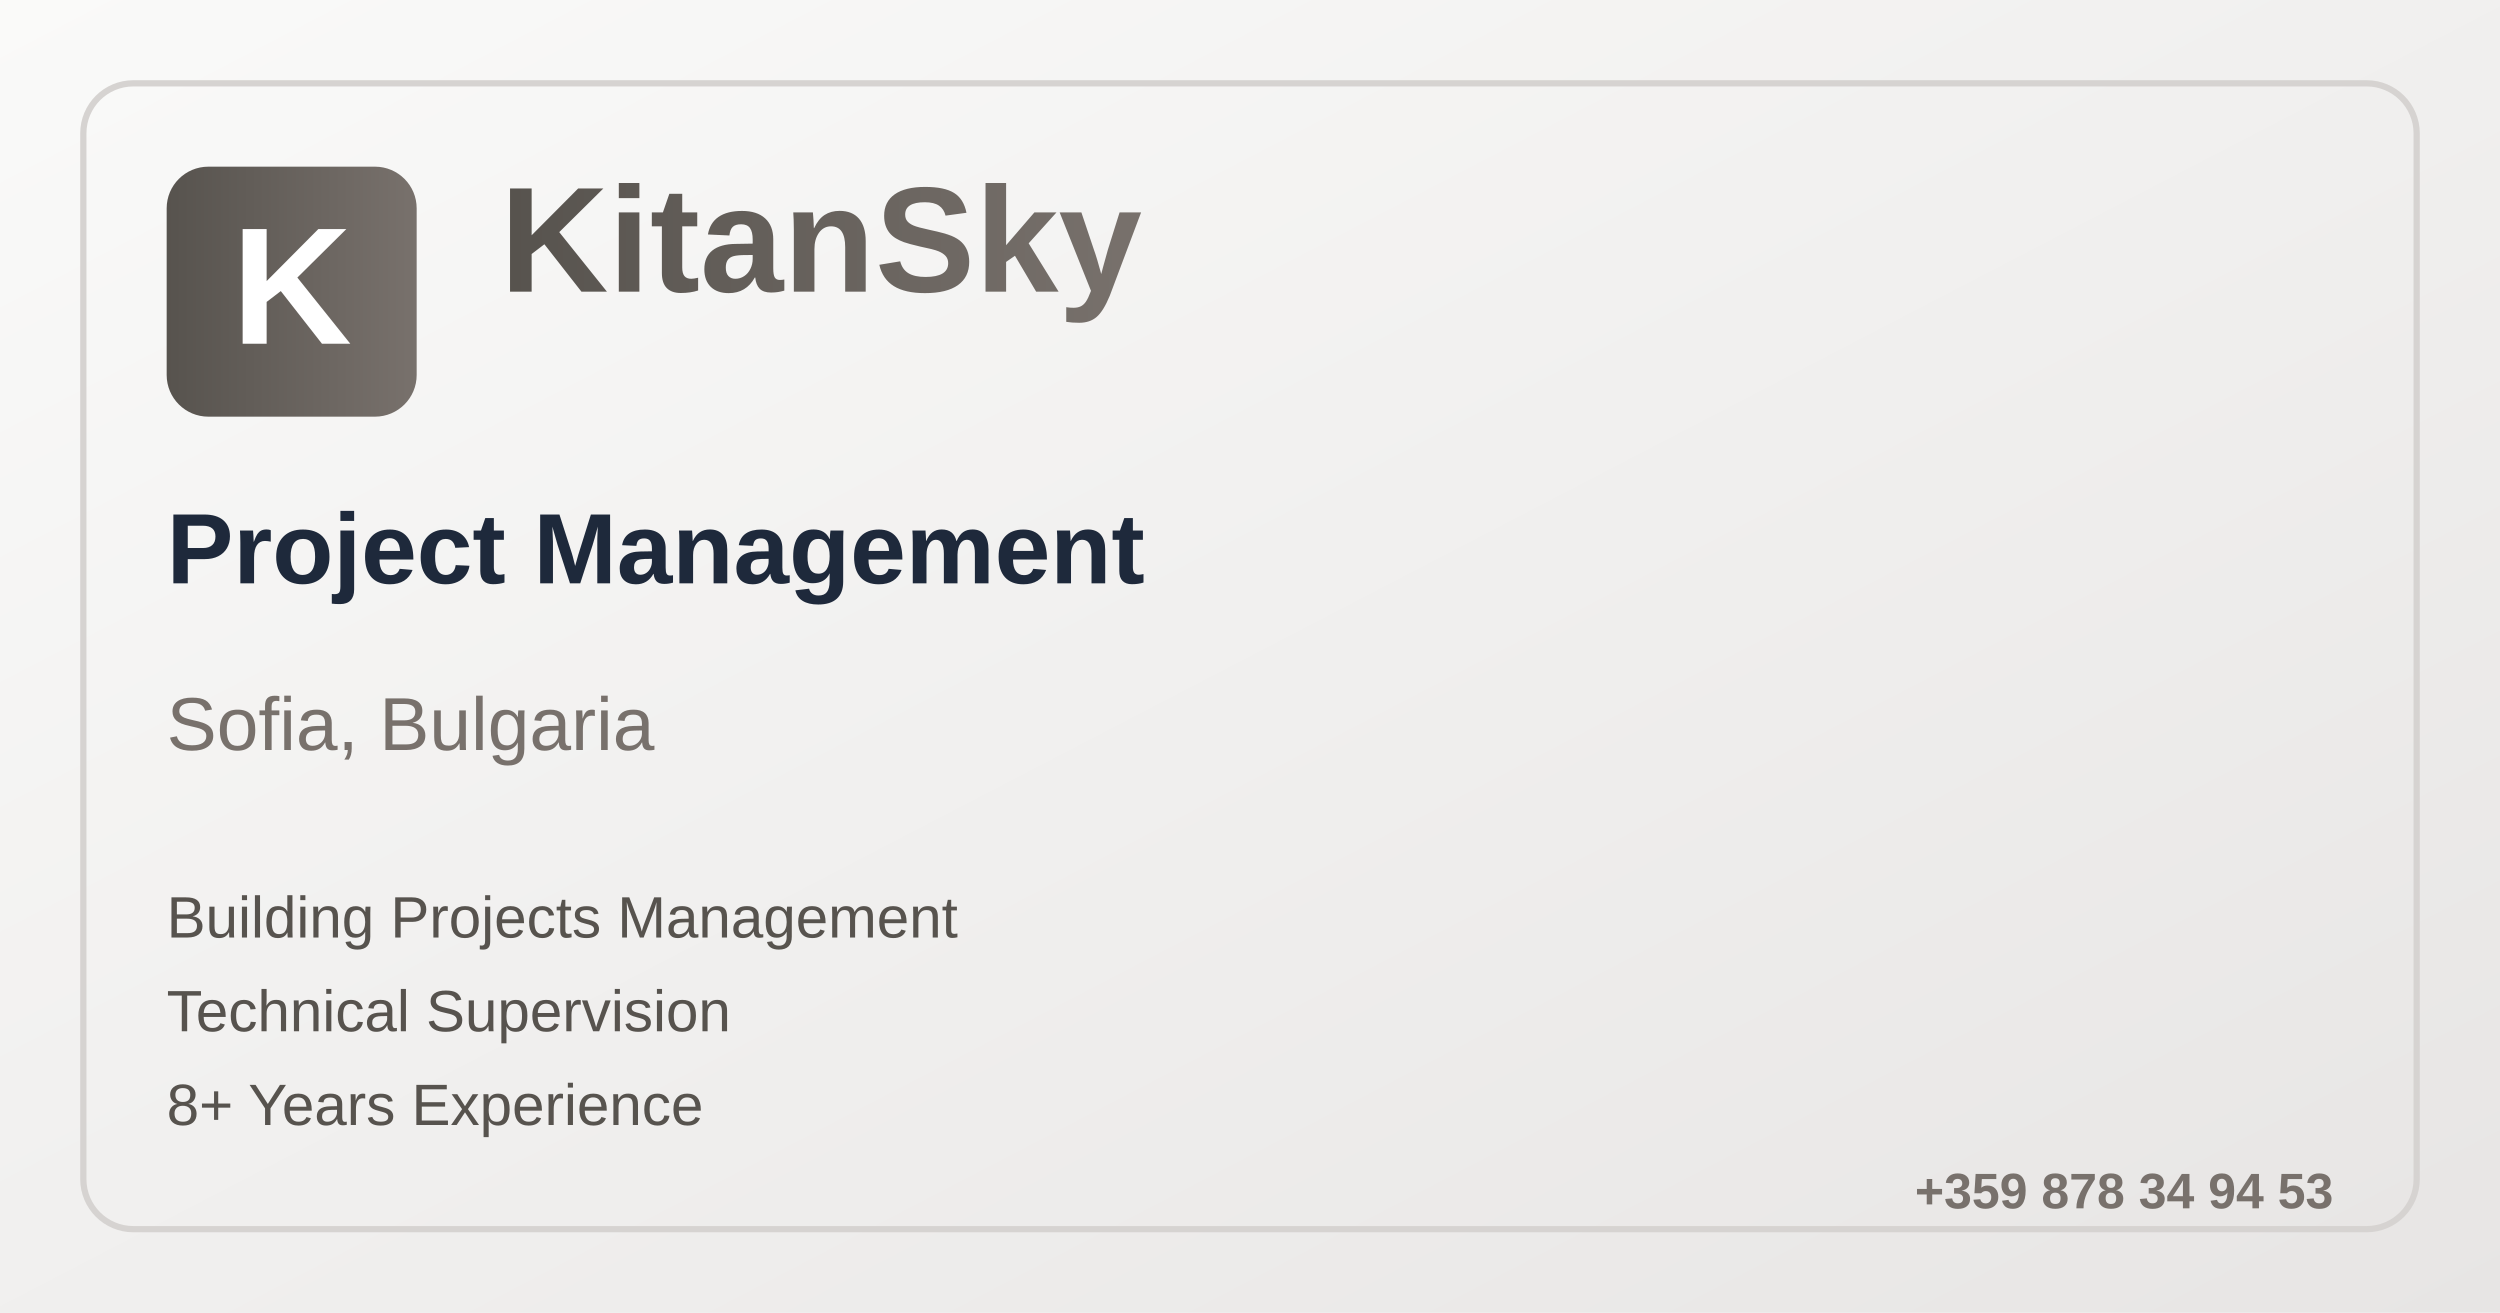
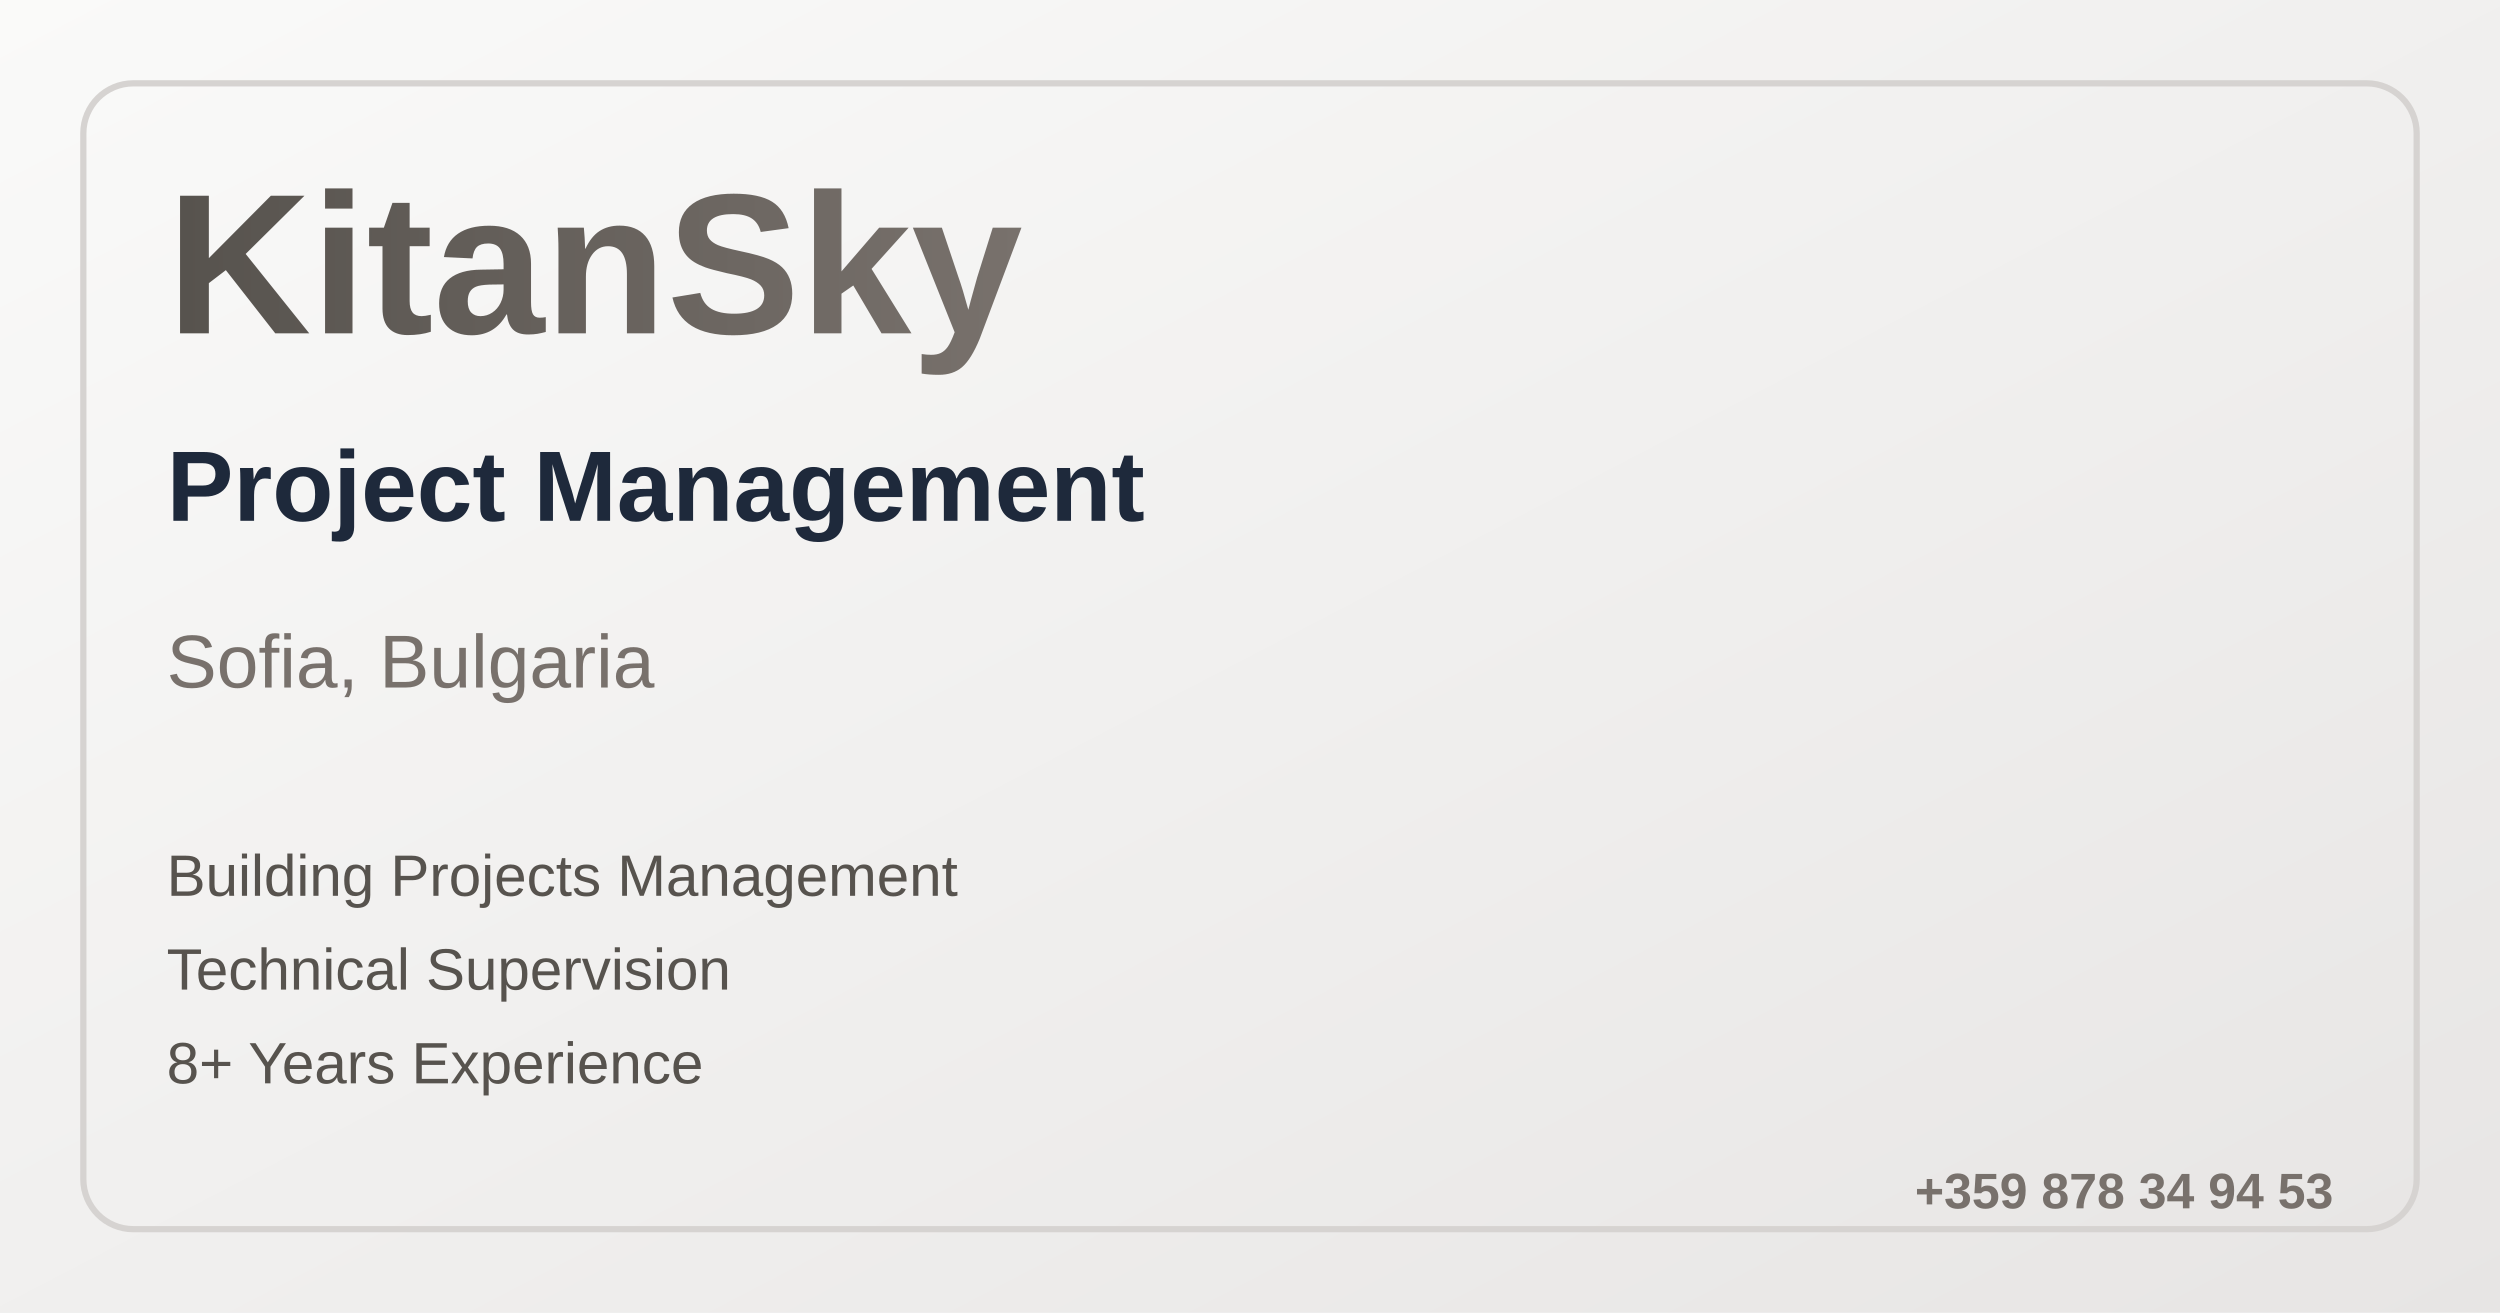
<svg xmlns="http://www.w3.org/2000/svg" width="1200" height="630">
  <defs>
    <linearGradient id="bgGradient" x1="0%" y1="0%" x2="100%" y2="100%">
      <stop offset="0%" style="stop-color:#fafaf9;stop-opacity:1" />
      <stop offset="100%" style="stop-color:#e7e5e4;stop-opacity:1" />
    </linearGradient>
    <linearGradient id="textGradient" x1="0%" y1="0%" x2="100%" y2="0%">
      <stop offset="0%" style="stop-color:#57534e;stop-opacity:1" />
      <stop offset="100%" style="stop-color:#78716c;stop-opacity:1" />
    </linearGradient>
  </defs>
  <rect width="1200" height="630" fill="url(#bgGradient)" />
  <rect x="40" y="40" width="1120" height="550" fill="none" stroke="#d6d3d1" stroke-width="3" rx="24" />
-   <rect x="80" y="80" width="120" height="120" fill="url(#textGradient)" rx="20" />
-   <text x="140" y="165" font-family="Arial, sans-serif" font-size="80" font-weight="bold" fill="white" text-anchor="middle">K</text>
-   <text x="240" y="140" font-family="Arial, sans-serif" font-size="72" font-weight="900" fill="url(#textGradient)">KitanSky</text>
-   <text x="80" y="280" font-family="Arial, sans-serif" font-size="48" font-weight="700" fill="#1e293b">Project Management</text>
-   <text x="80" y="360" font-family="Arial, sans-serif" font-size="36" fill="#78716c">Sofia, Bulgaria</text>
-   <text x="80" y="450" font-family="Arial, sans-serif" font-size="28" fill="#57534e">Building Projects Management</text>
-   <text x="80" y="495" font-family="Arial, sans-serif" font-size="28" fill="#57534e">Technical Supervision</text>
-   <text x="80" y="540" font-family="Arial, sans-serif" font-size="28" fill="#57534e">8+ Years Experience</text>
+   <text x="80" y="160" font-family="Arial, sans-serif" font-size="96" font-weight="900" fill="url(#textGradient)">KitanSky</text>
+   <text x="80" y="250" font-family="Arial, sans-serif" font-size="48" font-weight="700" fill="#1e293b">Project Management</text>
+   <text x="80" y="330" font-family="Arial, sans-serif" font-size="36" fill="#78716c">Sofia, Bulgaria</text>
+   <text x="80" y="430" font-family="Arial, sans-serif" font-size="28" fill="#57534e">Building Projects Management</text>
+   <text x="80" y="475" font-family="Arial, sans-serif" font-size="28" fill="#57534e">Technical Supervision</text>
+   <text x="80" y="520" font-family="Arial, sans-serif" font-size="28" fill="#57534e">8+ Years Experience</text>
  <text x="1120" y="580" font-family="Arial, sans-serif" font-size="24" font-weight="600" fill="#78716c" text-anchor="end">+359 878 34 94 53</text>
</svg>
